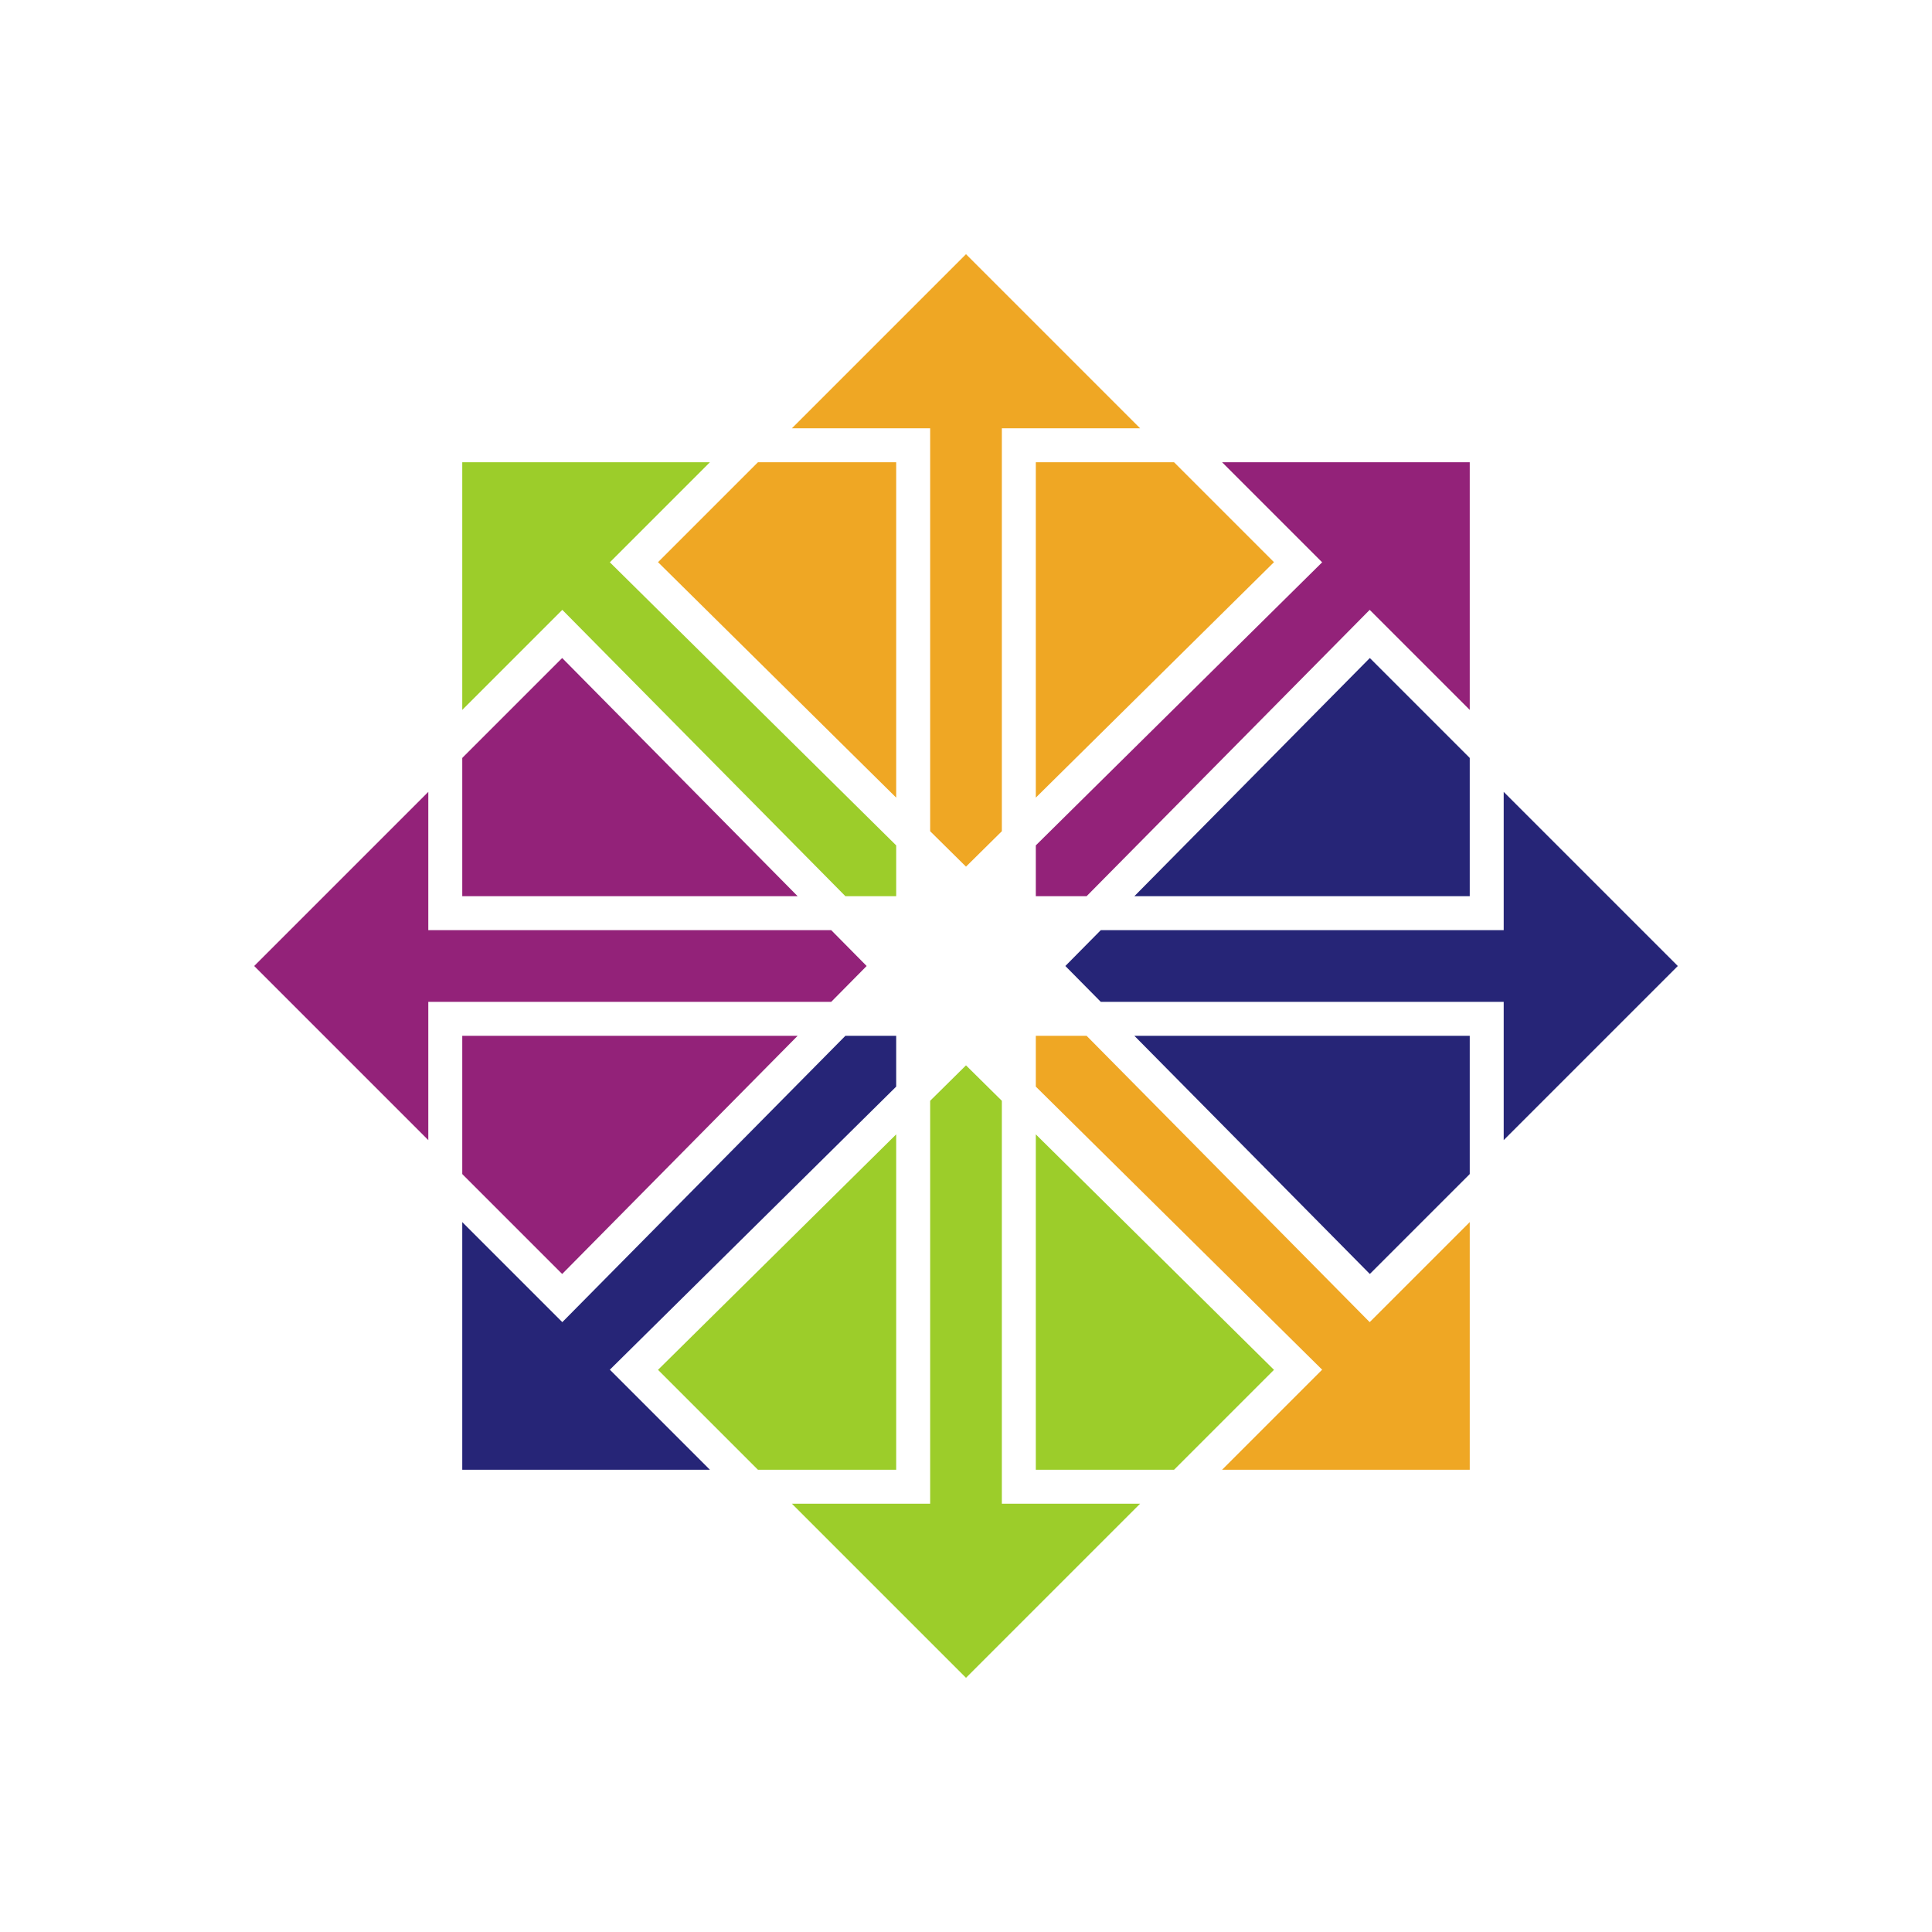
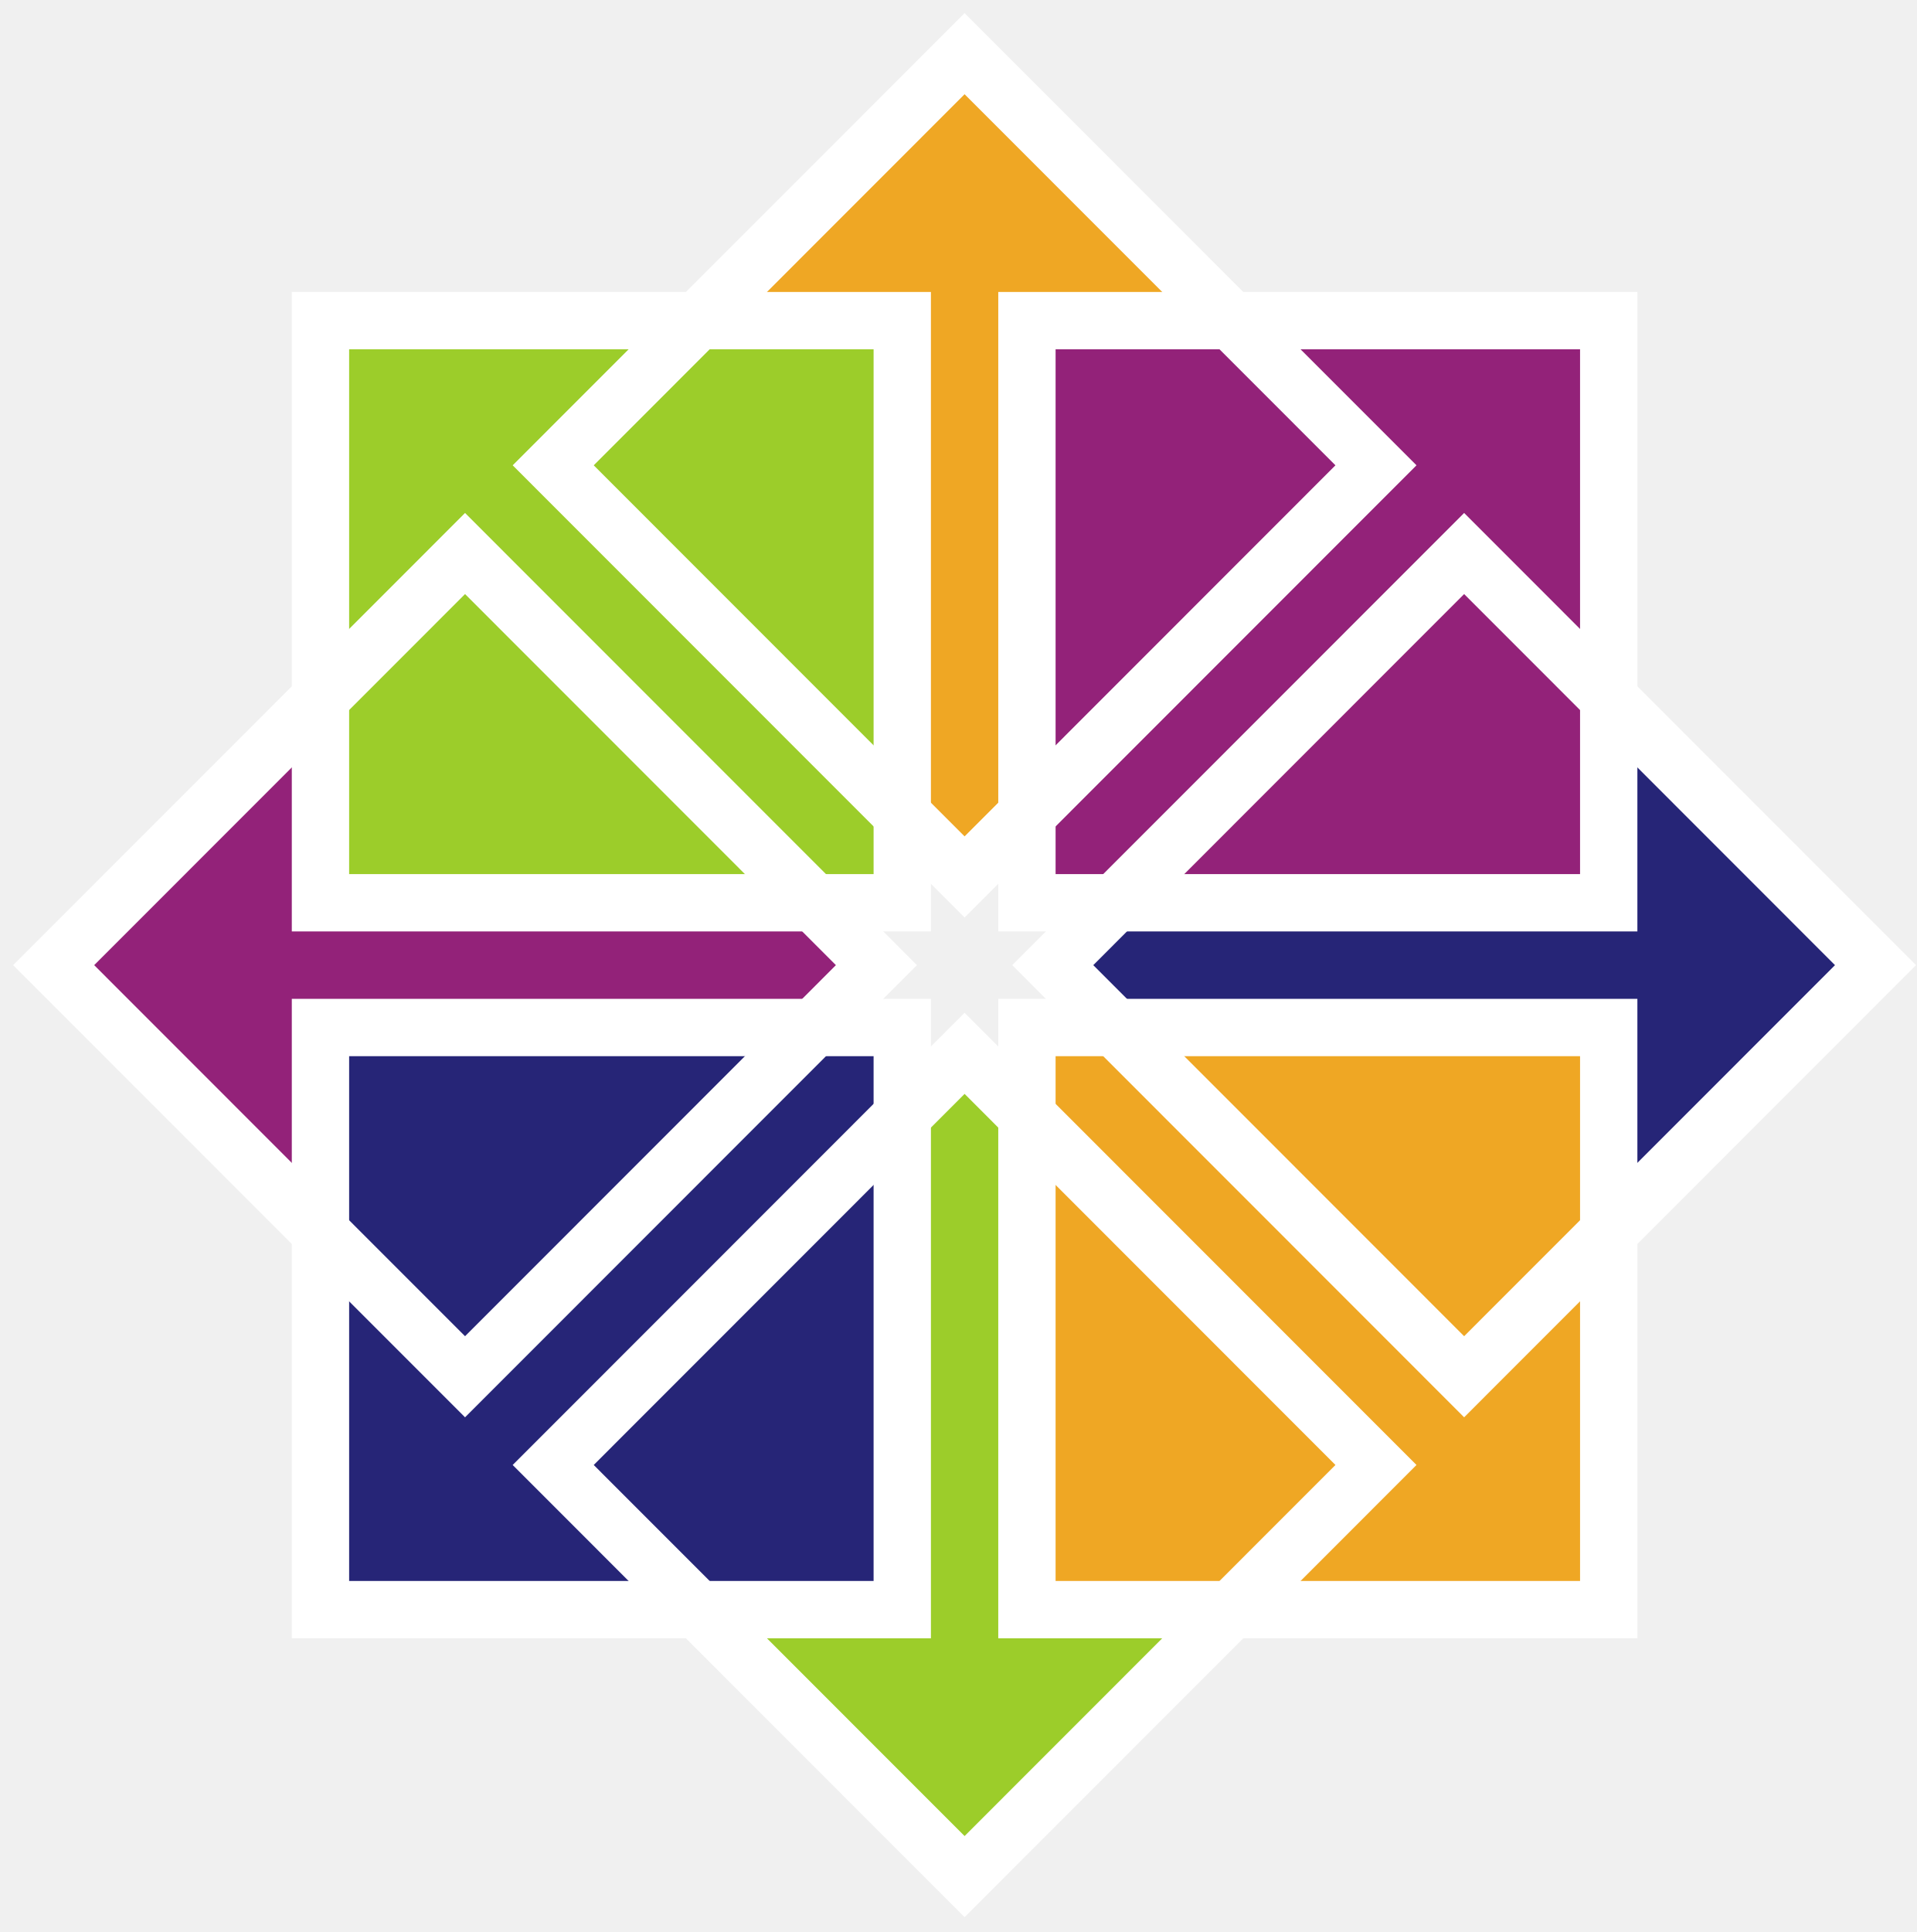
- <svg xmlns="http://www.w3.org/2000/svg" xmlns:xlink="http://www.w3.org/1999/xlink" aria-label="CentOS" role="img" viewBox="0 0 512 512">
-   <path d="m0 0H512V512H0" fill="#fff" />
-   <g id="g">
-     <rect x="118" y="118" fill="#9ccd2a" width="124" height="124" />
-     <rect x="270" y="118" fill="#932279" width="124" height="124" />
-     <rect x="270" y="270" fill="#efa724" width="124" height="124" />
-     <rect x="118" y="270" fill="#262577" width="124" height="124" />
-   </g>
-   <use xlink:href="#g" transform="rotate(225 256 256)" />
-   <path fill="none" stroke="#fff" stroke-width="9" d="m236 256-87 88-88-88 88-88zm6-14H118V118H242zm0 28V394H118V270zm14-34-88-87 88-88 88 88zm0 40-88 87 88 88 88-88zm14-34V118H394V242zm0 28H394V394H270zm6-14 87 88 88-88-88-88z" />
+ <svg xmlns="http://www.w3.org/2000/svg" width="126" height="127" viewBox="0 0 126 127" fill="none">
+   <path fill-rule="evenodd" clip-rule="evenodd" d="M20.905 47.645L16.984 51.85L13.064 47.645V18.049H0L16.984 0L33.683 18.049H20.905L20.905 47.645V47.645Z" transform="translate(2.99999 82.6451) scale(1.06366 1.13458) rotate(-90)" fill="#932279" />
+   <path fill-rule="evenodd" clip-rule="evenodd" d="M20.896 47.665L16.977 51.871L13.058 47.665V18.056H0L16.977 0L33.669 18.056H20.896L20.896 47.665V47.665Z" transform="translate(44.2245 3) scale(1.13457 1.06367)" fill="#EFA724" />
+   <path fill-rule="evenodd" clip-rule="evenodd" d="M20.905 47.645L16.984 51.85L13.064 47.645V18.049H0L16.984 0L33.683 18.049H20.905L20.905 47.645V47.645Z" transform="translate(123.836 44.2418) scale(1.06366 1.13458) rotate(90)" fill="#262577" />
+   <path fill-rule="evenodd" clip-rule="evenodd" d="M20.896 47.665L16.977 51.871L13.058 47.665V18.056H0L16.977 0L33.669 18.056H20.896L20.896 47.665V47.665Z" transform="translate(82.6115 123.887) scale(1.13457 1.06367) rotate(-180)" fill="#9CCD2A" />
+   <path d="M0 0H35.961V35.976H0V0Z" transform="translate(21.0695 21.0772) scale(1.06366)" fill="#9CCD2A" stroke="white" stroke-width="3.543" />
+   <path d="M0 0H35.961V35.976H0V0Z" transform="translate(67.5163 21.0772) scale(1.06366)" fill="#932279" stroke="white" stroke-width="3.543" />
+   <path d="M0 0H35.961V35.976H0V0Z" transform="translate(67.5163 67.5435) scale(1.06366)" fill="#EFA724" stroke="white" stroke-width="3.543" />
+   <path d="M0 0H35.961V35.976H0V0Z" transform="translate(21.0695 67.5435) scale(1.06366)" fill="#262577" stroke="white" stroke-width="3.543" />
+   <path d="M0 0H35.968V35.968H0V0Z" transform="translate(3.52809 63.4436) scale(1.06344 1.06389) rotate(-45)" stroke="white" stroke-width="3.543" />
+   <path d="M0 0H35.968V35.968H0V0Z" transform="translate(36.3709 30.587) scale(1.06344 1.06389) rotate(-45)" stroke="white" stroke-width="3.543" />
+   <path d="M0 25.439L25.428 0L50.856 25.439L25.428 50.877L0 25.439Z" transform="translate(69.2138 36.3851) scale(1.06366)" stroke="white" stroke-width="3.543" />
+   <path d="M0 0H35.968V35.968H0V0Z" transform="translate(36.3709 96.3002) scale(1.06344 1.06389) rotate(-45)" stroke="white" stroke-width="3.543" />
</svg>
